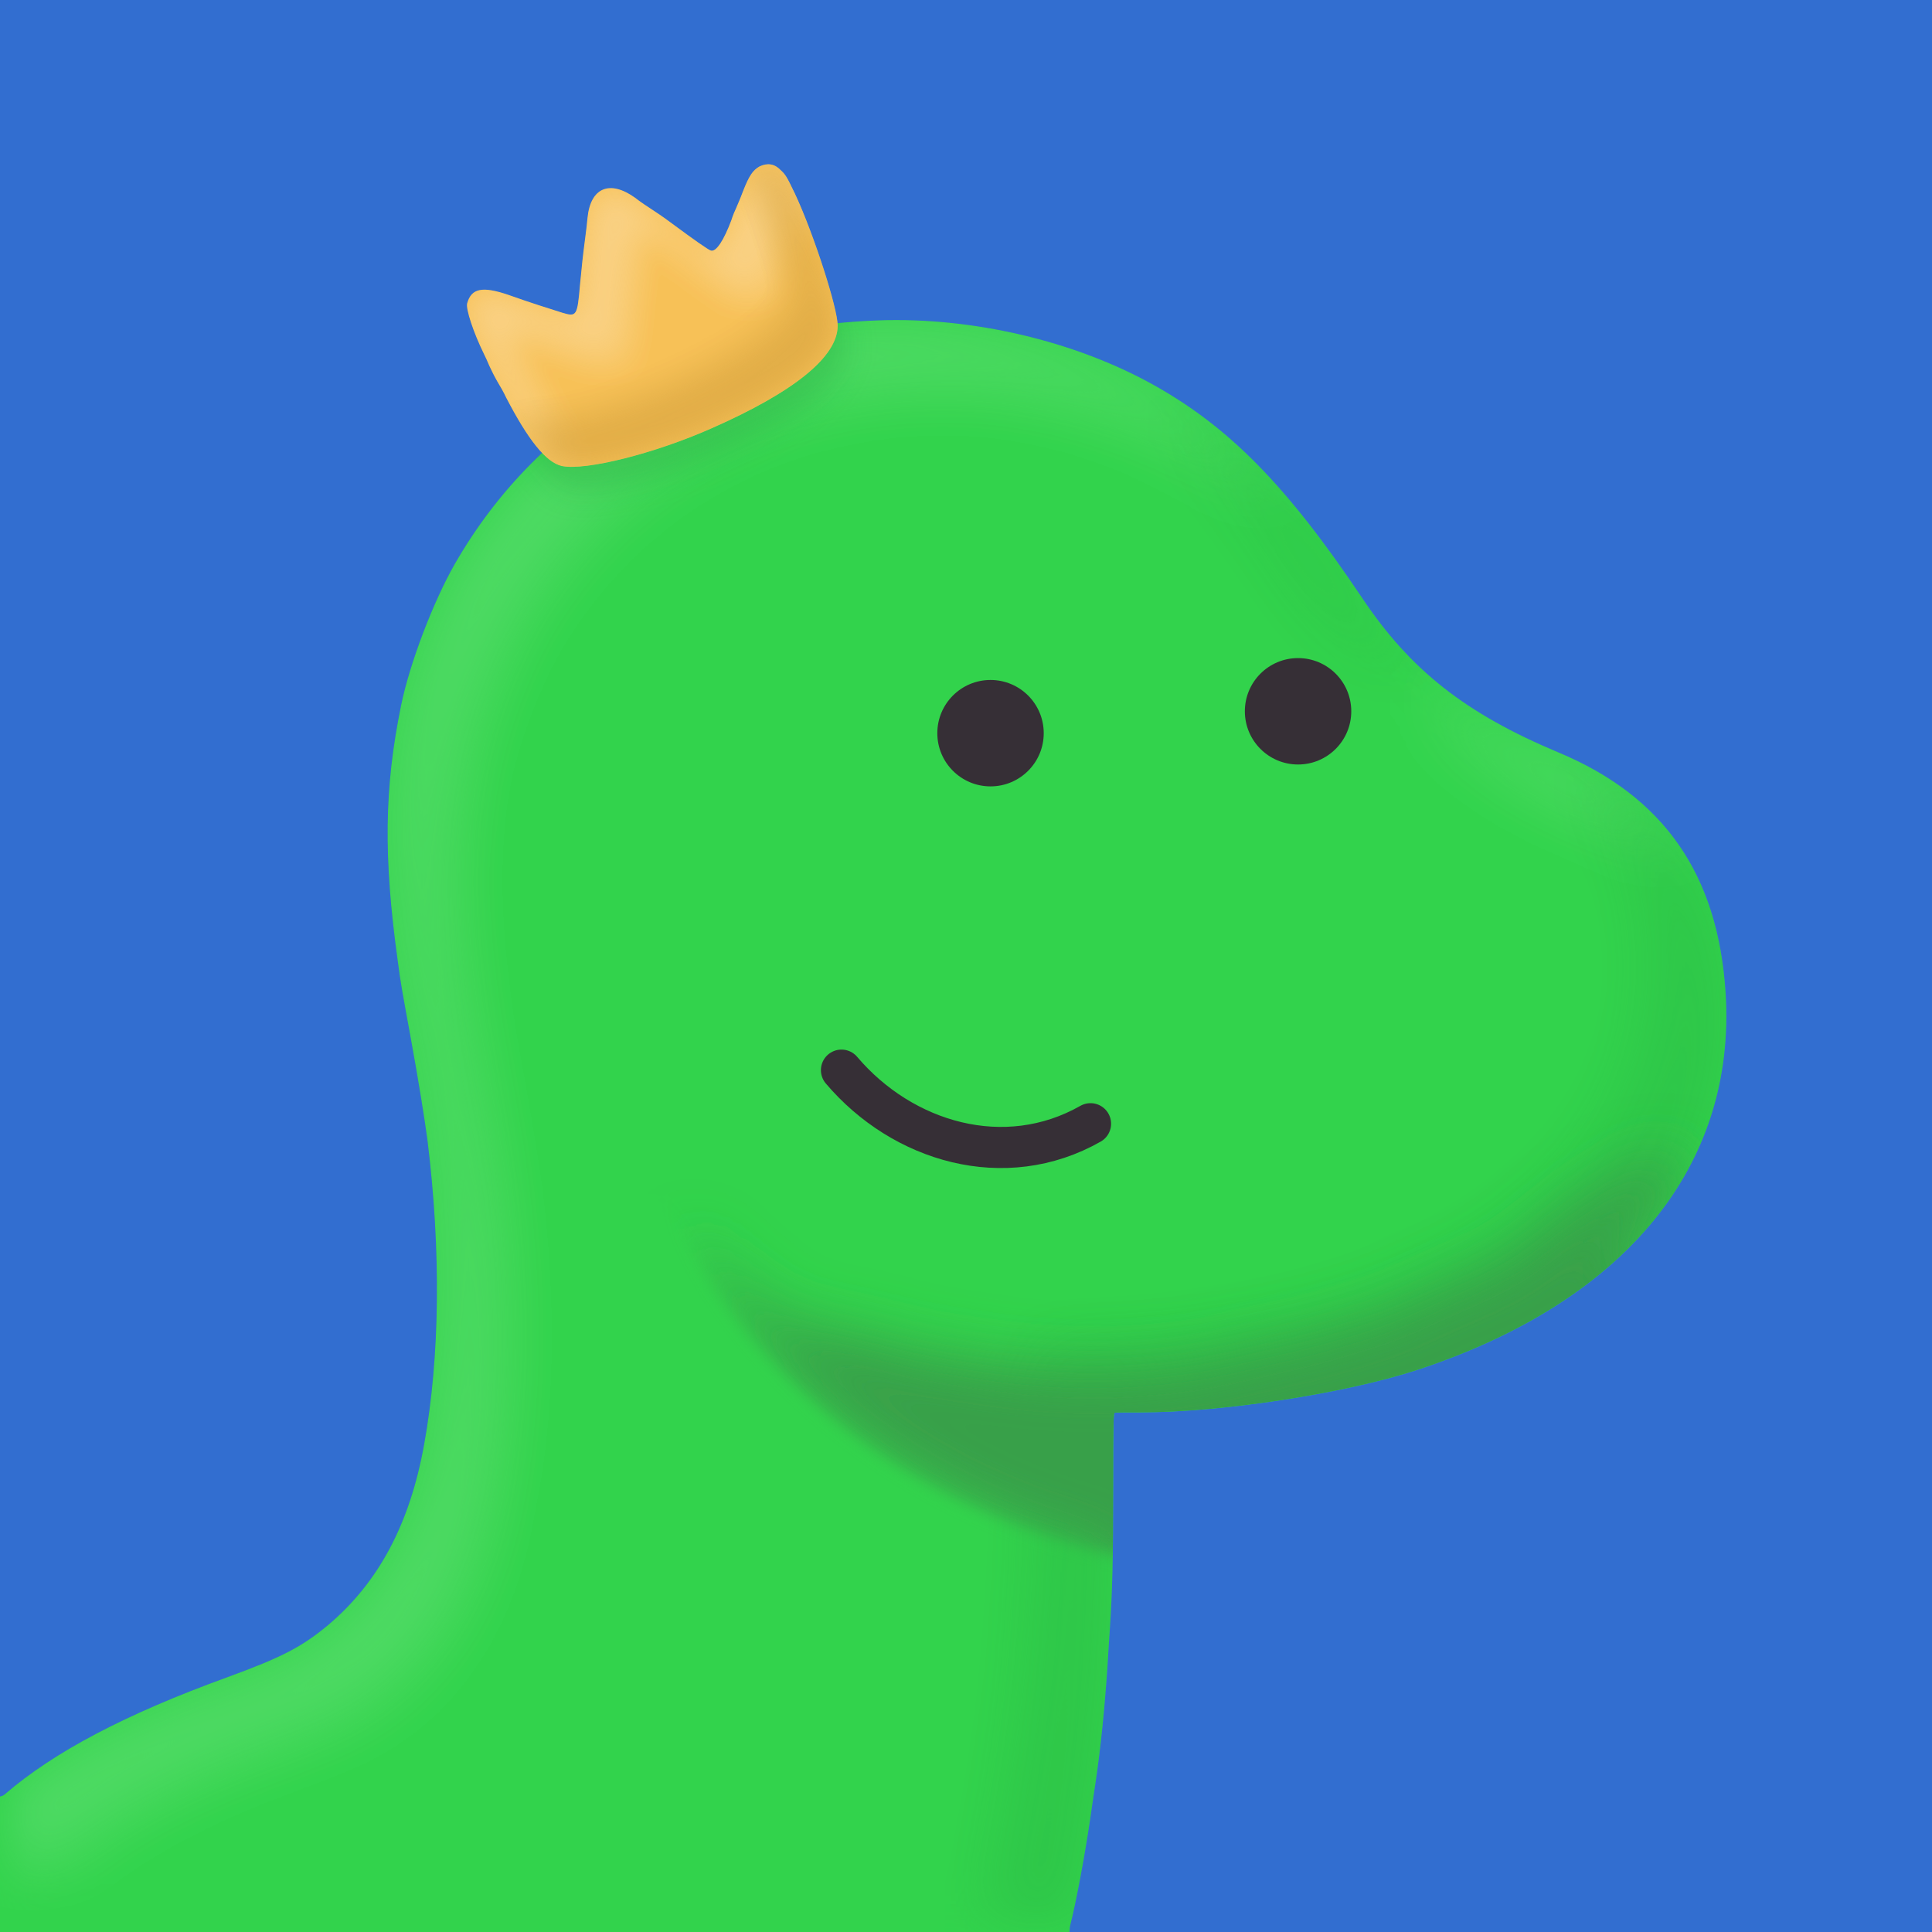
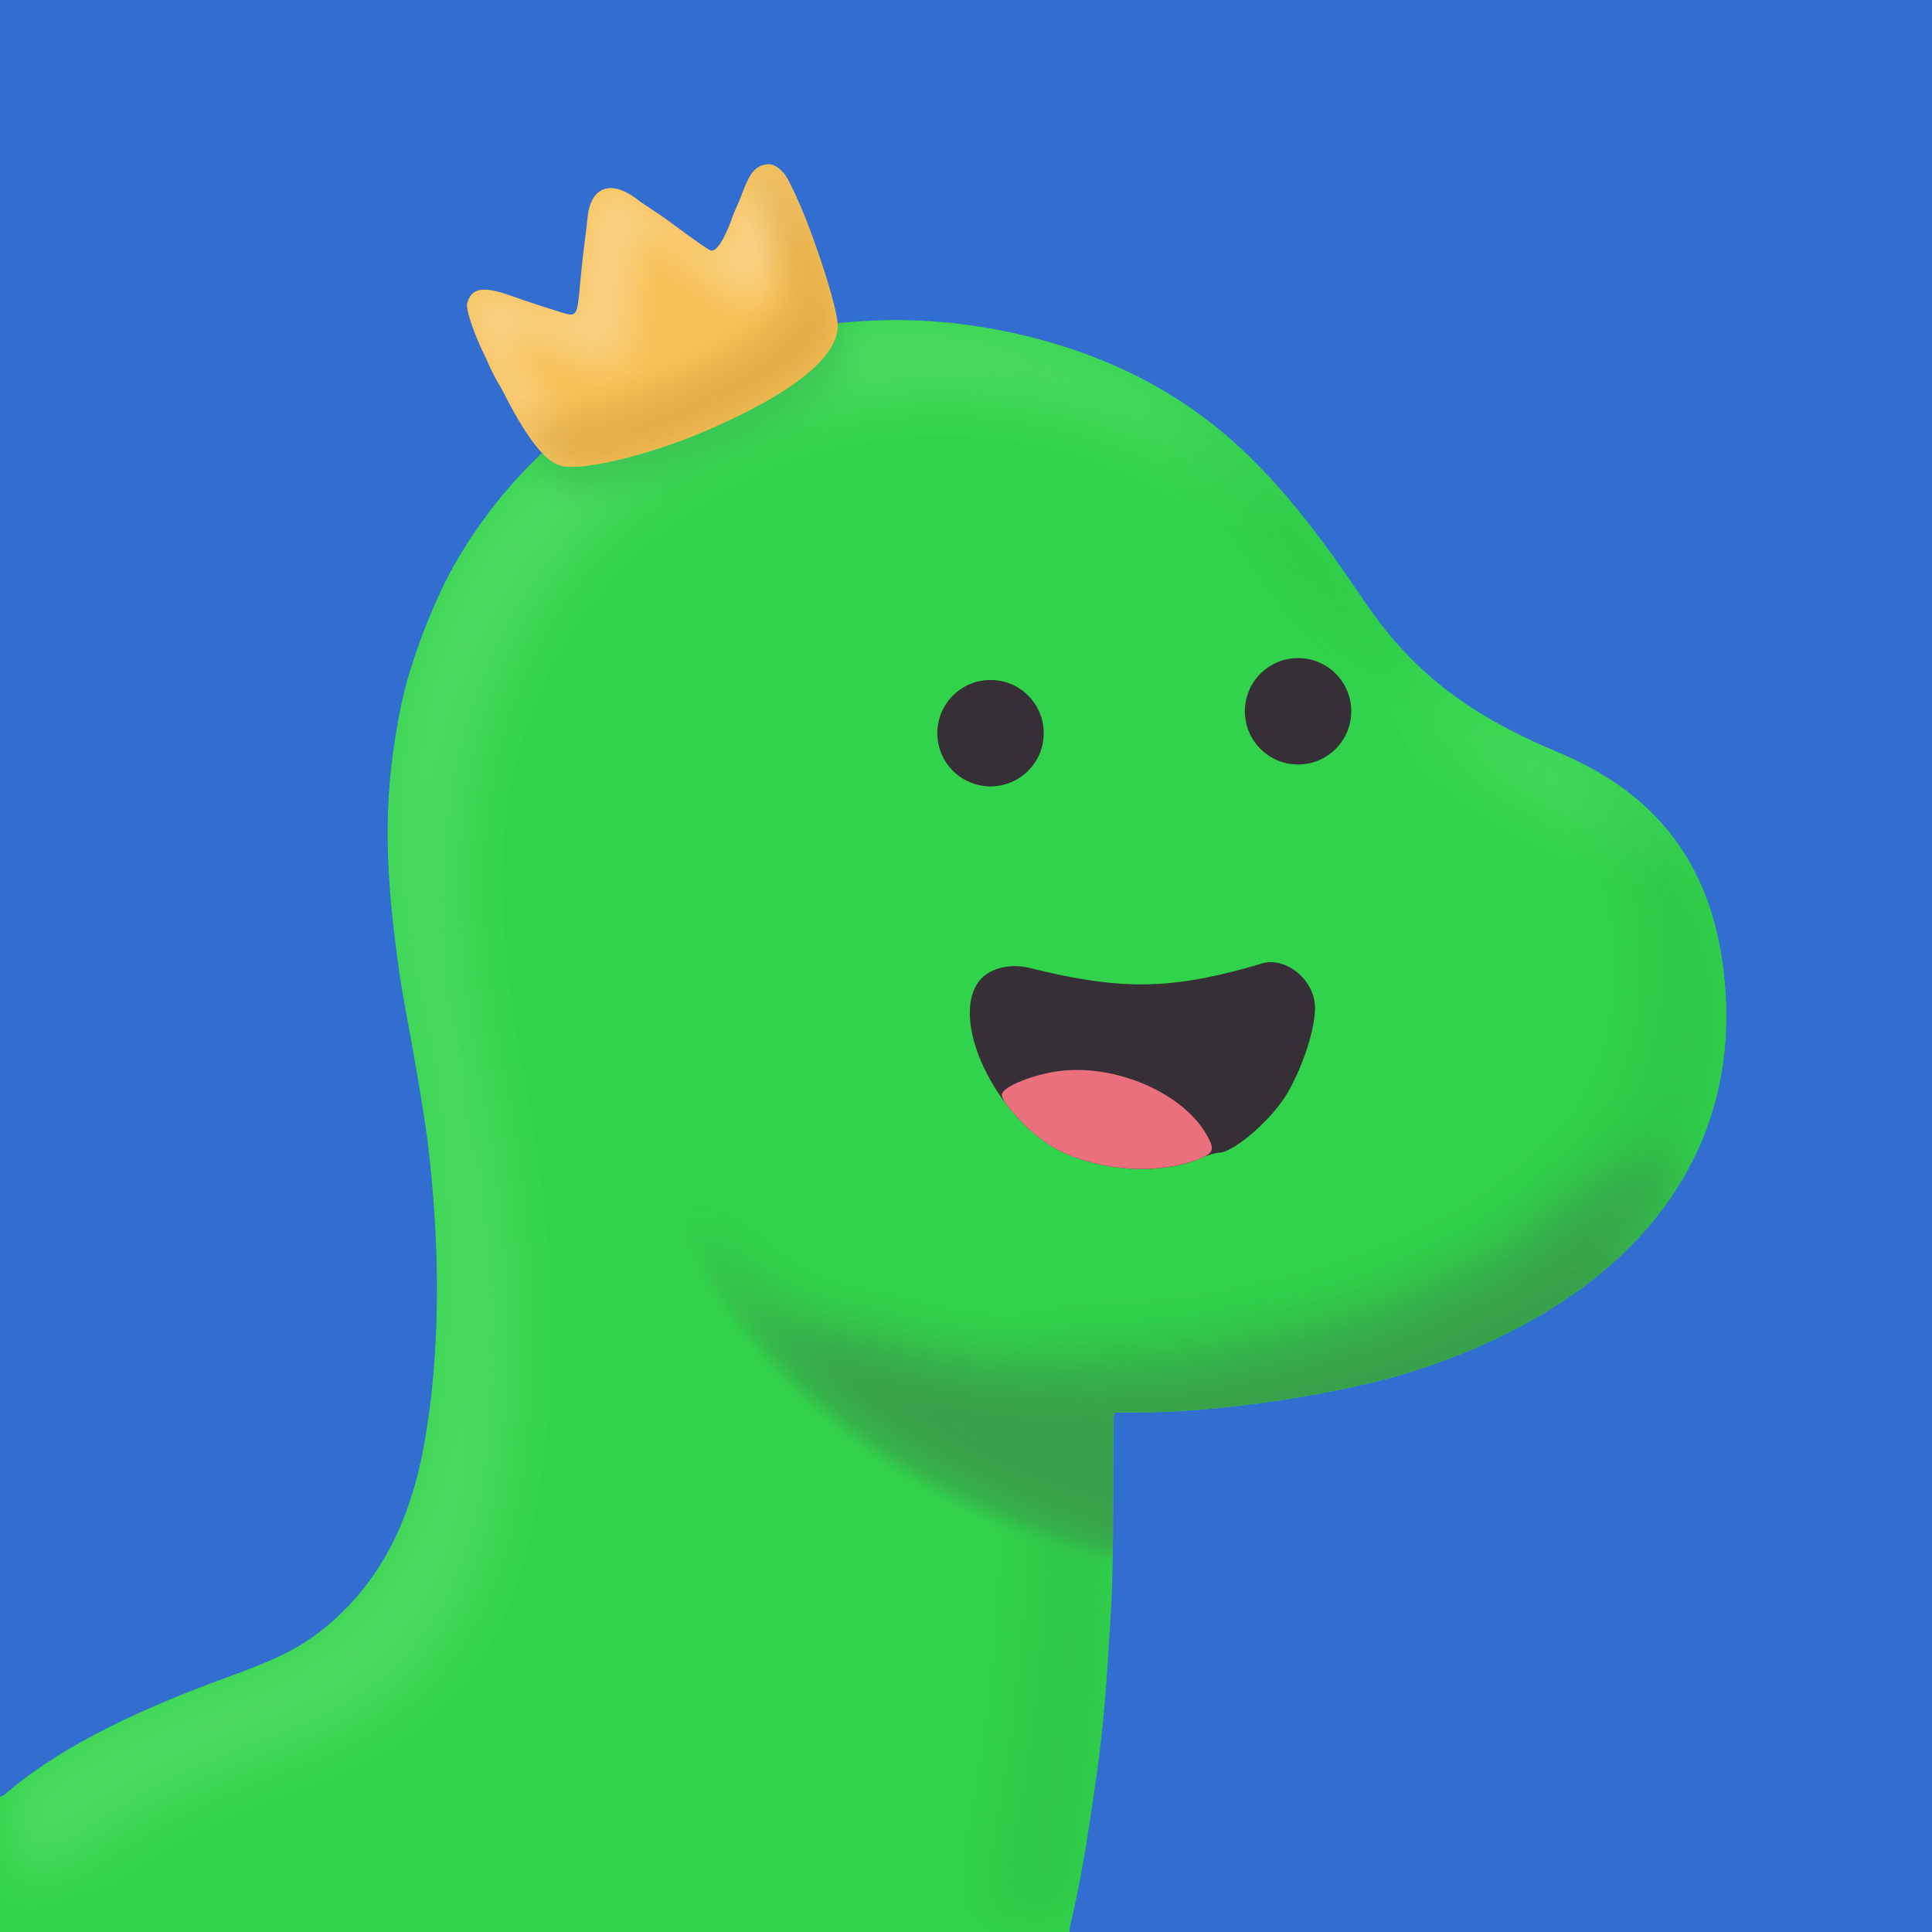
<svg xmlns="http://www.w3.org/2000/svg" viewBox="0 0 512 512" role="img" aria-labelledby="title">
  <defs>
    <path id="body" d="M232.8 84.9C183.4 86.7 143.3 109.8 120.5 149.5C114.8 159.5 108.6 175.7 106.3 186.9C101.8 208.9 101.6 227.1 105.4 254.6C106.2 260.8 106.7 263.3 108.8 274.8C111 286.9 112.5 296.3 113.3 302.3C116.9 331.6 116.6 359.5 112.4 382.8C108.6 403.9 100.3 419.4 86.9 430.7C79.9 436.5 74.7 439.2 60.2 444.5C33.2 454.3 14.3 464.3 1.4 475.4C0.1 476.5 0.1 476.5-24.9 476.5L-50 476.5L-50 519.3L-50 562L116.6 562L283.3 562L283.3 536.8C283.3 515.9 283.3 511.4 283.6 510.3C285.2 504 287.4 492.2 288.9 482.1C289.4 478.7 290 474.4 290.3 472.6C291.7 463.1 292.7 453.3 293.5 441.5C293.6 439.4 293.9 435.1 294.1 432C294.8 421.6 295 413.2 295 393.8C295 376.5 295.1 374.6 295.4 374.4C295.6 374.3 298.7 374.3 302.2 374.3C323.8 374.3 356.3 369.3 375.4 363.1C430.7 345 460.2 309 457.3 263.1C455.3 231.8 441 211.1 413 199.4C388.4 189.1 373.8 177.6 361 158.5C341.1 128.8 325.9 113.3 305.7 102C284.7 90.3 257.6 84 232.8 84.9Z" />
    <path id="accessory-shape" d="M201.3 44.1C199.5 45.1 198.5 46.6 196.9 50.7C196.2 52.6 195.3 54.6 195.1 55.1C194.8 55.7 194.2 57.1 193.8 58.4C191.8 63.7 189.8 66.8 188.4 66.4C187.8 66.3 183.2 63 179 59.9C177.7 58.9 175.2 57.1 173.5 56C171.8 54.9 169.4 53.3 168.3 52.4C161.6 47.6 156.5 49.7 155.7 57.7C155.6 59 155.3 61.4 155.1 62.9C154.4 68.3 154.3 69.4 153.7 75.5C153 83.7 152.8 84 149.1 82.9C145.9 81.9 140.2 80.1 134.6 78.1C127.8 75.8 124.9 76.4 123.8 80.4C123.4 81.9 125.5 88.2 128.2 93.7C128.6 94.5 129.3 96 129.7 97C130.2 98.1 131.1 99.9 131.8 101.1C132.6 102.4 133.6 104.2 134.1 105.3C140 116.7 144.8 122.6 148.9 123.5C155.2 124.8 173.5 120.2 188.6 113.5C210.6 103.8 222 94.5 222 86.3C222 81.7 215.7 62.1 210.7 51.4C208.5 46.8 208.2 46.3 206.9 45.1C205.3 43.4 203.4 43.1 201.3 44.1Z" />
    <clipPath id="clip-frame">
      <rect x="0" y="0" width="512" height="512" />
+     </clipPath>
+     <clipPath id="clip-mouth">
+       <path d="M333.6 255.6C332.9 255.8 329.8 256.7 326.6 257.5C307.6 262.3 294.9 262 272.8 256.5C267.5 255.2 261.9 256.7 259.4 260.1C251.2 271.1 265.3 298.6 282.8 305.9C294.4 310.8 309.2 311.1 318.8 306.7C320.2 306.1 322.1 305.5 322.9 305.5C327 305.5 337.4 296.4 341.4 289.3C345.4 282.3 348.5 272.6 348.5 267.1C348.5 259.4 340.1 252.9 333.6 255.6Z" />
    </clipPath>
    <clipPath id="clip-body">
      <use href="#body" />
    </clipPath>
    <clipPath id="clip-accessory">
      <use href="#accessory-shape" />
    </clipPath>
    <filter id="soft" filterUnits="userSpaceOnUse" x="-64" y="-64" width="640" height="640">
      <feGaussianBlur stdDeviation="7.5" />
    </filter>
    <filter id="softer" filterUnits="userSpaceOnUse" x="-64" y="-64" width="640" height="640">
      <feGaussianBlur stdDeviation="4" />
    </filter>
    <filter id="edge" filterUnits="userSpaceOnUse" x="-64" y="-64" width="640" height="640">
      <feGaussianBlur stdDeviation="2" />
    </filter>
    <mask id="mask-jaw">
      <path d="M176 316.3C195.6 365.6 242.8 400.7 294 412L480 412L480 0L150 0L150 316.3Z" fill="#fff" filter="url(#edge)" />
    </mask>
    <mask id="body-light">
      <g filter="url(#soft)">
        <use href="#body" fill="#fff" />
        <use href="#body" x="12.5" y="12.5" fill="#000" />
      </g>
    </mask>
    <mask id="body-shade">
      <g filter="url(#soft)">
        <use href="#body" fill="#fff" />
        <use href="#body" x="-15" y="-12.5" fill="#000" />
      </g>
    </mask>
    <mask id="accessory-light">
      <g filter="url(#softer)">
        <use href="#accessory-shape" fill="#fff" />
        <use href="#accessory-shape" x="10" y="10" fill="#000" />
      </g>
    </mask>
    <mask id="accessory-shade">
      <g filter="url(#softer)">
        <use href="#accessory-shape" fill="#fff" />
        <use href="#accessory-shape" x="-9" y="-9" fill="#000" />
      </g>
    </mask>
  </defs>
  <g clip-path="url(#clip-frame)">
    <rect x="0" y="0" width="512" height="512" fill="#326ED0" />
    <g id="dino">
      <use href="#body" fill="#32D34C" />
      <g clip-path="url(#clip-body)">
        <rect width="512" height="512" fill="#7CE68A" opacity="0.4" mask="url(#body-light)" />
        <rect width="512" height="512" fill="#24A63F" opacity="0.3" mask="url(#body-shade)" />
        <g mask="url(#mask-jaw)">
          <path d="M438.3 306.5C437.5 306.9 436.7 307.4 436.5 307.6C436.3 307.8 436 308 435.9 308C435.6 308 431.6 310.4 430.1 311.5C429.6 311.9 427.2 313.3 424.9 314.6C422.6 315.9 420.1 317.5 419.5 318C418.9 318.6 416.8 320.2 414.9 321.6C410.7 324.7 407.8 327.2 404.4 330.3C402.6 331.9 401.4 332.7 400 333.4C397.4 334.6 395.9 335.4 394.4 336.4C393.7 336.8 392 337.6 390.6 338.1C389.1 338.6 387.2 339.4 386.3 339.8C385.4 340.2 383.2 341.1 381.5 341.8C377.2 343.5 375.4 344.4 373.4 345.6C370.9 347.2 366.2 349.1 363.9 349.6C359.9 350.4 356.1 351.5 349.4 353.8C347 354.6 335.9 357 334.6 357C333.9 357 326.1 359 323.3 359.9C321.4 360.5 318.7 360.9 313 361.5C311.7 361.7 308.1 362.1 304.9 362.4C298.1 363.2 279.6 363.4 278.5 362.6C278.4 362.6 276.9 362.5 275.1 362.4C273.3 362.3 270.5 362.1 268.9 361.9C267.2 361.7 264.4 361.3 262.6 361.1C260.9 360.9 258.8 360.6 258.1 360.4C256.8 359.9 254.3 359.6 250.3 359.3C248.8 359.1 246.9 358.8 246.1 358.6C245.3 358.3 243.4 357.9 242.1 357.8C240.8 357.6 238.9 357.2 238.1 356.9C233.1 354.9 227.2 353.5 222.9 353.3C220.2 353.1 219.7 352.9 217.9 352.1C216.4 351.4 215.4 351.2 214.1 351.1C213.2 351 211.9 350.9 211.4 350.7C207 349.6 195 340.2 188.4 332.8C182.9 326.6 182 325.8 182 327C182 328.4 184.7 333.8 188.7 340.1C209.3 373.2 246.8 399.7 288.3 410.4C295.9 412.4 295.6 409.9 293.3 443.5C292.6 453.5 291.6 462.8 290.6 470.2C290.1 473.5 290.1 473.9 291.4 474.9C292.8 475.9 473.2 475.3 474.3 474.3C475.8 472.8 475.8 340 474.3 338.5C473.3 337.5 473.3 337.5 450.6 337.5C425.6 337.5 426.8 337.6 426.8 336.1C426.8 335.5 427.2 334.9 429.1 333.3C436.6 326.3 445.4 314.8 445.9 311.4C446.1 310.1 446 310.1 445 309.2C444.4 308.6 443.9 307.9 443.8 307.6C443.1 306 440.3 305.4 438.3 306.5Z" fill="#37A049" filter="url(#soft)" />
        </g>
        <use href="#accessory-shape" x="2" y="6" fill="#24A63F" opacity="0.35" filter="url(#softer)" />
      </g>
    </g>
    <g id="face" fill="#362F36">
      <circle cx="262.5" cy="194.3" r="14.1" />
      <circle cx="344" cy="188.5" r="14.1" />
-       <path d="M223 283.6C239.2 302.7 266.3 310.7 289 297.8" fill="none" stroke="#362F36" stroke-width="10.9" stroke-linecap="round" />
+       <path d="M333.6 255.6C332.9 255.8 329.8 256.7 326.6 257.5C307.6 262.3 294.9 262 272.8 256.5C267.5 255.2 261.9 256.7 259.4 260.1C251.2 271.1 265.3 298.6 282.8 305.9C294.4 310.8 309.2 311.1 318.8 306.7C320.2 306.1 322.1 305.5 322.9 305.5C327 305.5 337.4 296.4 341.4 289.3C345.4 282.3 348.5 272.6 348.5 267.1C348.5 259.4 340.1 252.9 333.6 255.6Z" />
+       <path d="M279.6 284C272.8 285.1 265.5 288.2 265.5 290.1C265.5 292.4 272.2 299.6 277.7 303.3C288.1 310.2 306.6 311.9 318.4 306.9C321.4 305.6 321.8 304.6 320.3 301.7C314.3 289.8 295.3 281.5 279.6 284Z" fill="#EB707D" clip-path="url(#clip-mouth)" />
    </g>
    <g id="accessory">
      <use href="#accessory-shape" fill="#F7C157" />
      <g clip-path="url(#clip-accessory)">
        <rect width="512" height="512" fill="#FAD58F" opacity="0.8" mask="url(#accessory-light)" />
        <rect width="512" height="512" fill="#DCA842" opacity="0.8" mask="url(#accessory-shade)" />
      </g>
    </g>
  </g>
</svg>
